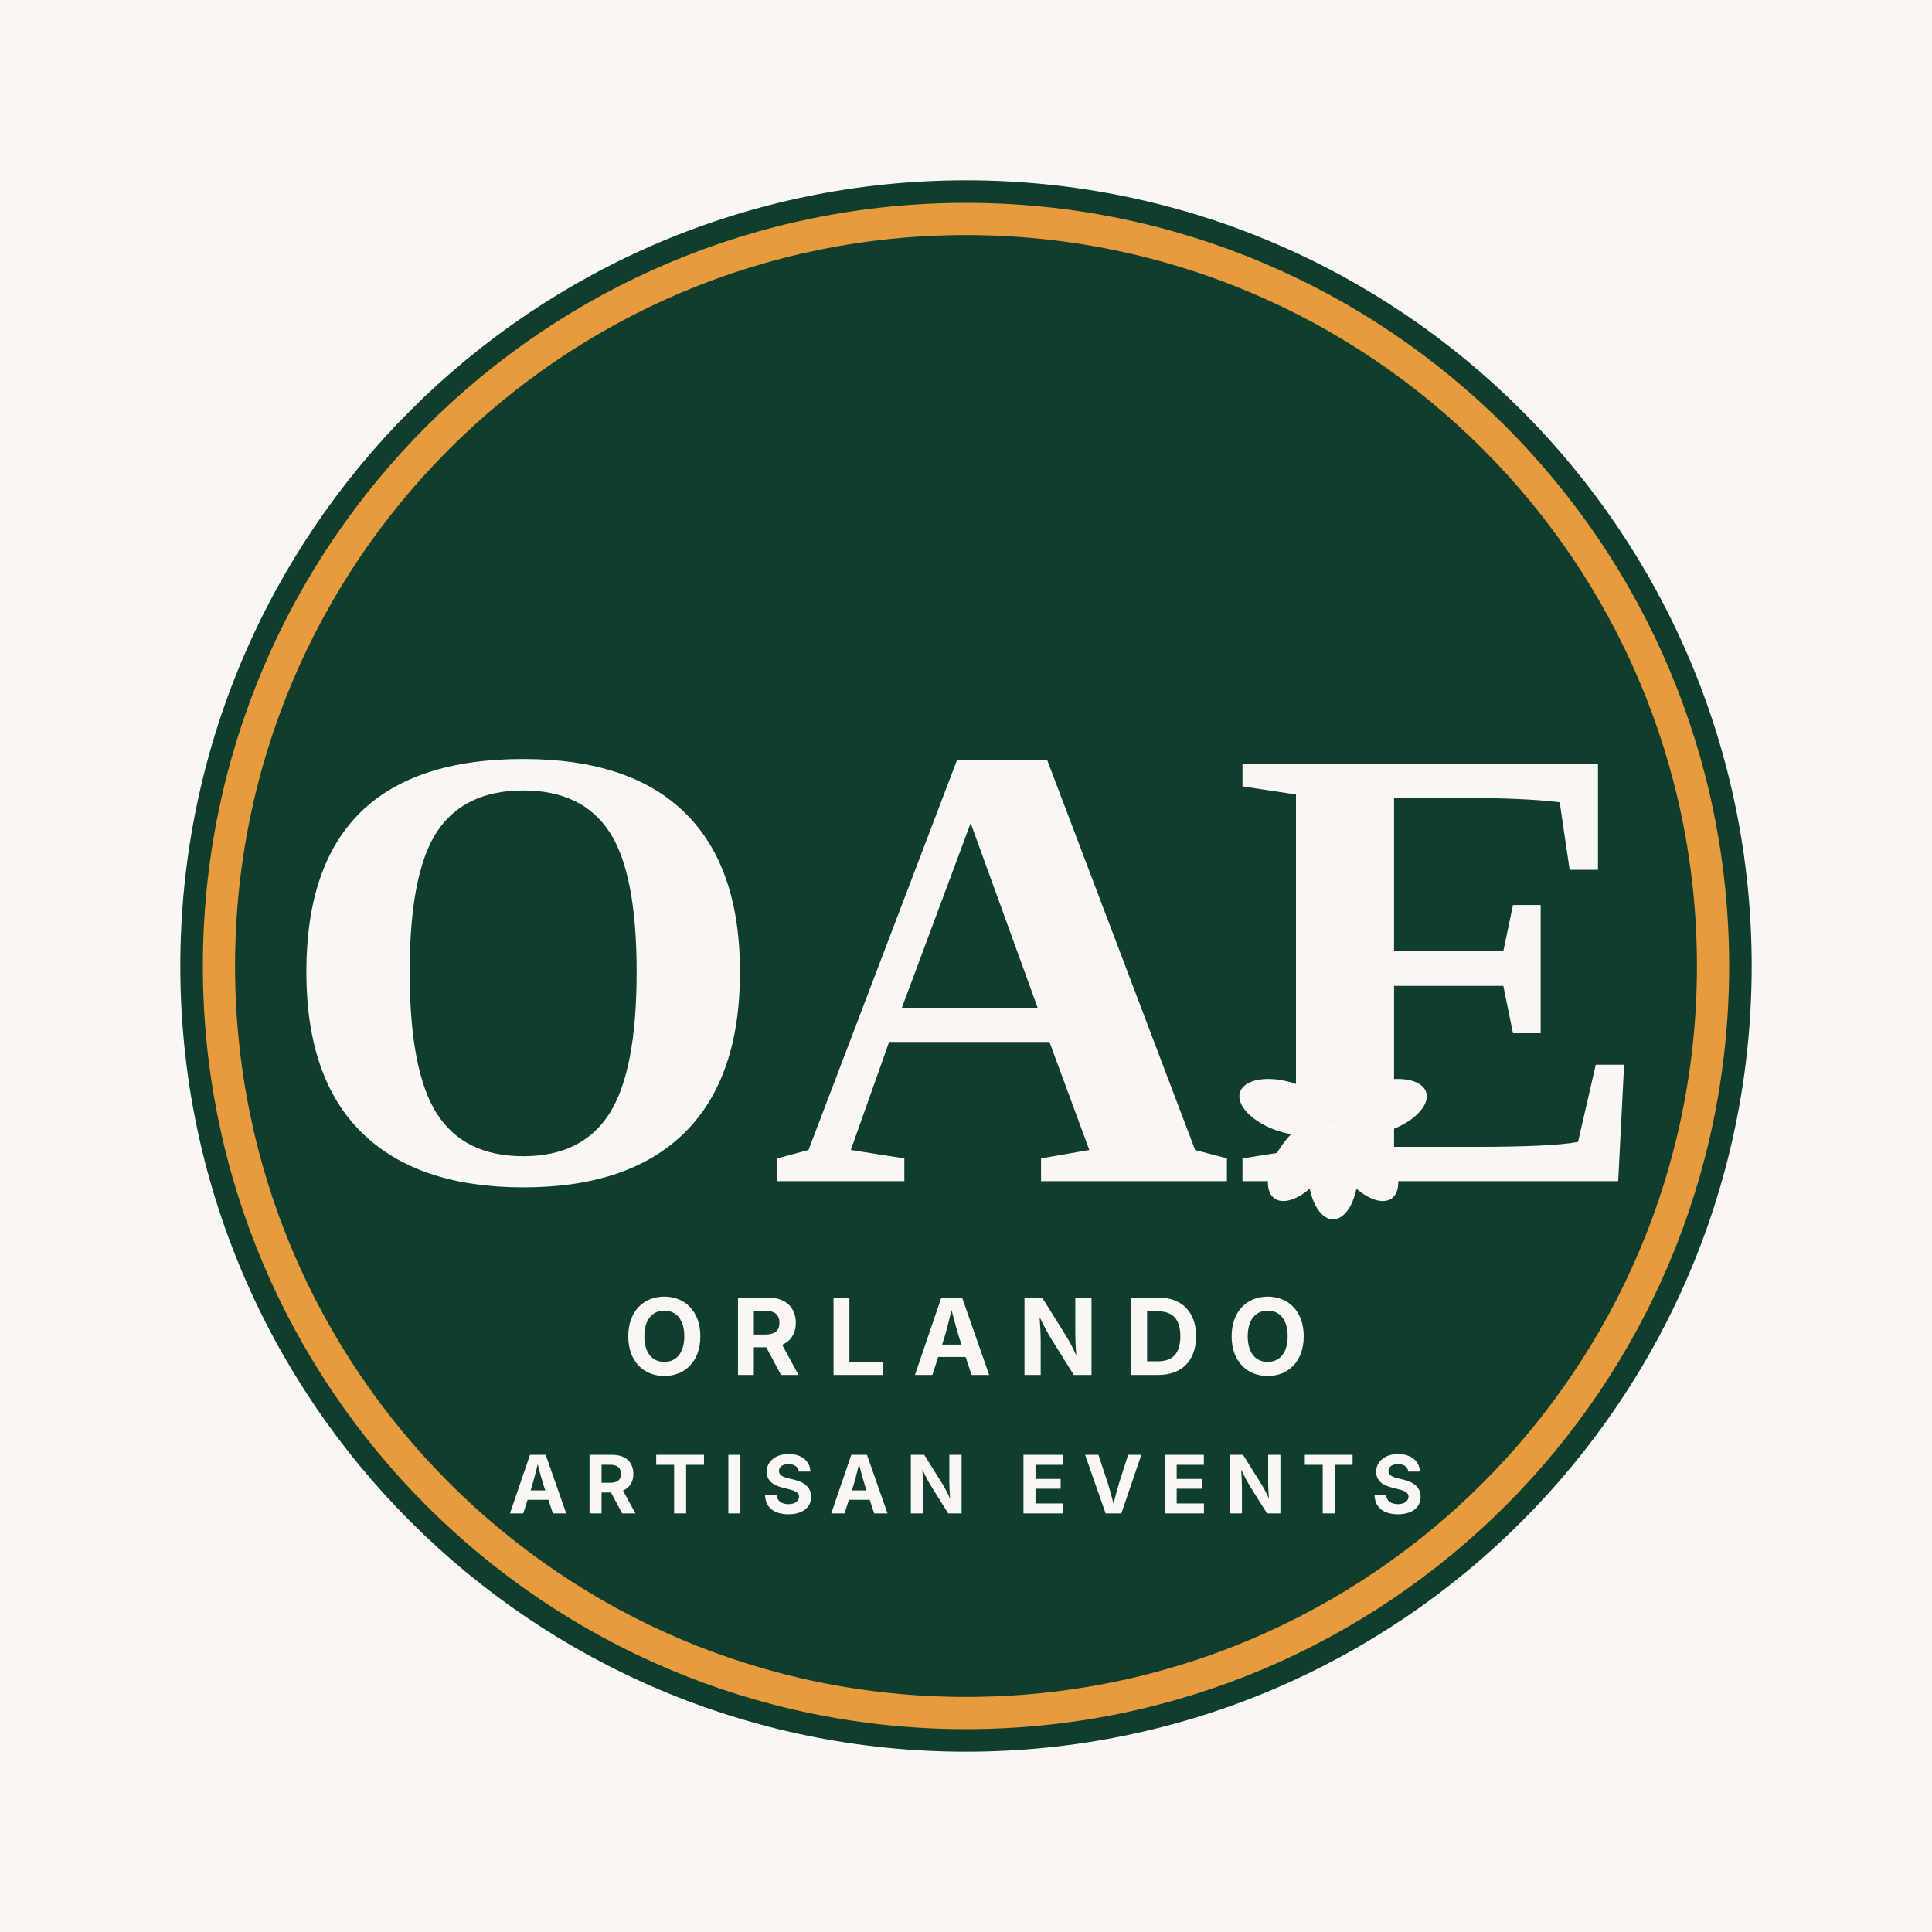
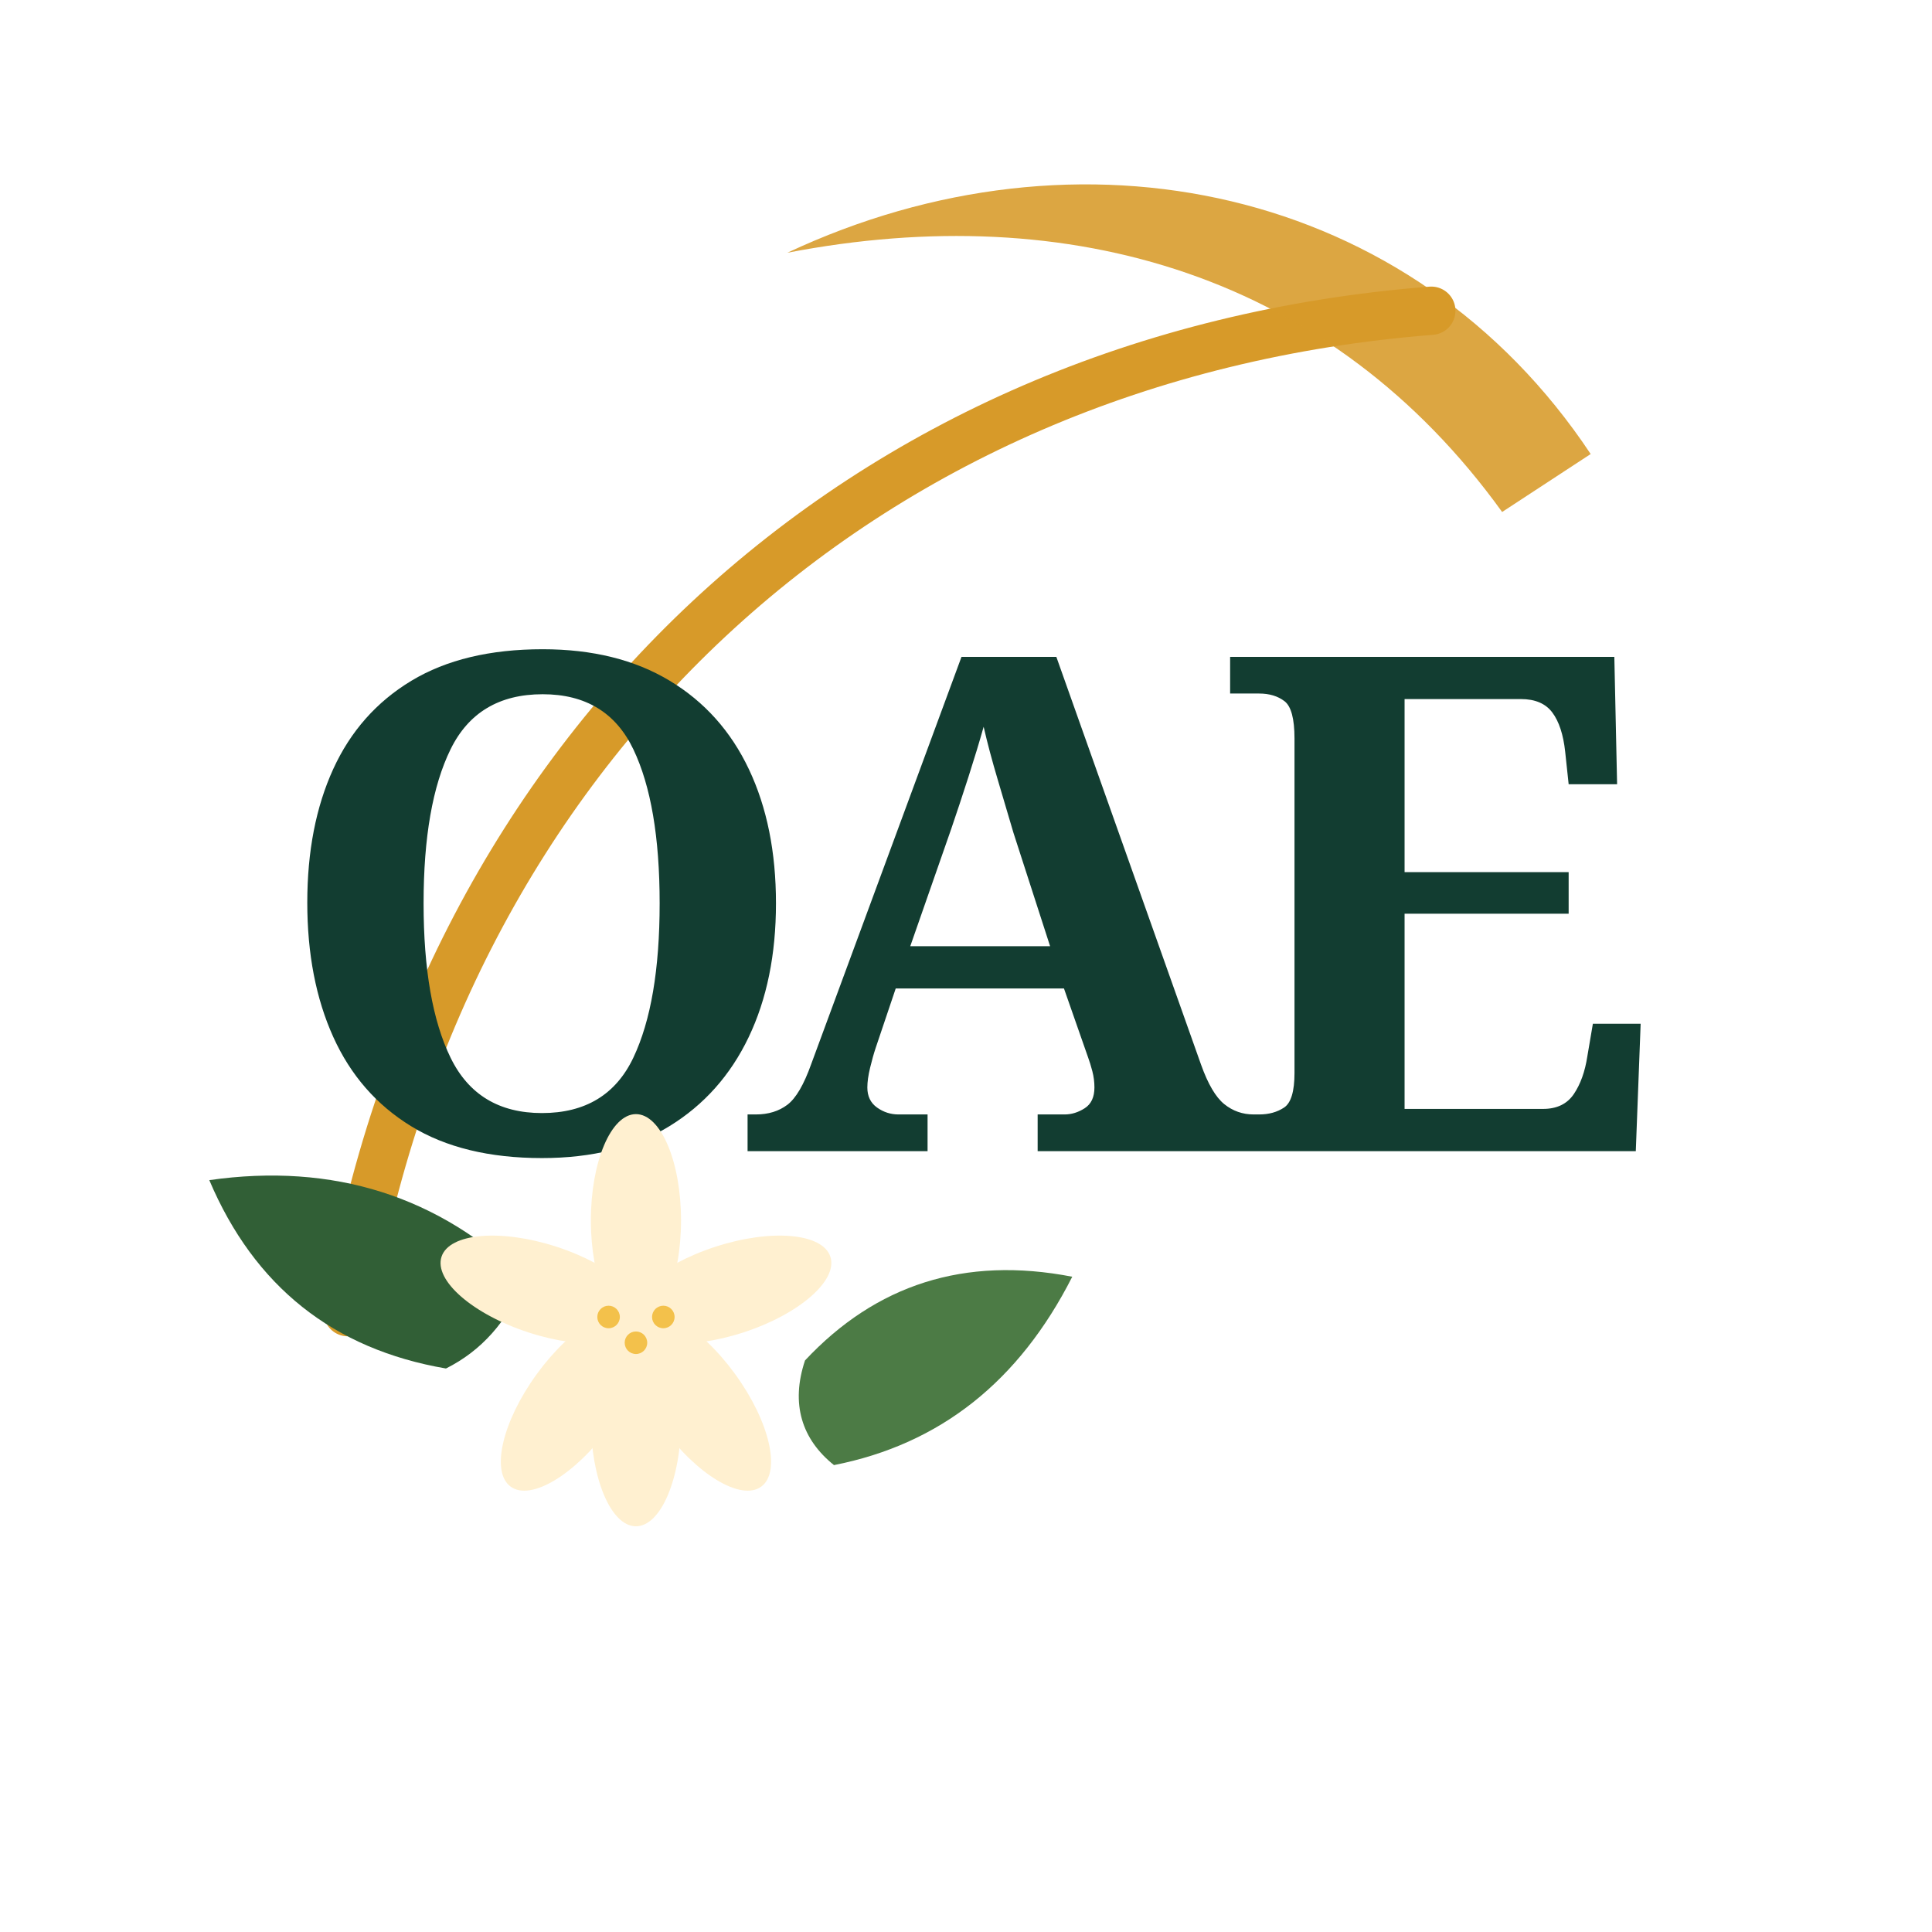
- <svg xmlns="http://www.w3.org/2000/svg" viewBox="0 0 600 600" role="img" aria-labelledby="title desc">
-   <rect width="600" height="600" fill="#FAF7F2" />
-   <circle cx="300" cy="300" r="244" fill="#0F3D2E" />
-   <circle cx="300" cy="300" r="232" fill="none" stroke="#E89B3C" stroke-width="10" />
-   <text x="300" y="300" text-anchor="middle" dominant-baseline="central" font-family="Georgia, 'Times New Roman', serif" font-size="198" font-weight="600" fill="#FAF7F2">OAE</text>
-   <text x="300" y="427" text-anchor="middle" font-family="Inter, Arial, sans-serif" font-size="33" font-weight="700" letter-spacing="8" fill="#FAF7F2">ORLANDO</text>
-   <text x="300" y="470" text-anchor="middle" font-family="Inter, Arial, sans-serif" font-size="25" font-weight="700" letter-spacing="5" fill="#FAF7F2">ARTISAN EVENTS</text>
-   <g transform="translate(414 348) scale(.52)">
-     <circle cx="0" cy="0" r="10" fill="#E89B3C" />
-     <ellipse cx="0" cy="-30" rx="15" ry="29" fill="#FAF7F2" />
-     <ellipse cx="0" cy="30" rx="15" ry="29" fill="#FAF7F2" />
-     <ellipse cx="-28" cy="-8" rx="15" ry="29" fill="#FAF7F2" transform="rotate(-72 -28 -8)" />
-     <ellipse cx="28" cy="-8" rx="15" ry="29" fill="#FAF7F2" transform="rotate(72 28 -8)" />
-     <ellipse cx="-18" cy="23" rx="15" ry="29" fill="#FAF7F2" transform="rotate(36 -18 23)" />
-     <ellipse cx="18" cy="23" rx="15" ry="29" fill="#FAF7F2" transform="rotate(-36 18 23)" />
+ <svg xmlns="http://www.w3.org/2000/svg" viewBox="0 0 1200 1200" role="img" aria-labelledby="title desc">
+   <defs>
+     <style>
+       .forest{fill:#123d31}.gold{fill:#d79a29}.leaf{fill:#315f36}.leaf2{fill:#4c7b45}.petal{fill:#fff0d0}.serif{font-family:"Noto Serif",Georgia,serif;font-weight:800;letter-spacing:-.08em}
+     </style>
+   </defs>
+   <path d="M216 815C274 468 532 221 889 193" fill="none" stroke="#d79a29" stroke-width="30" stroke-linecap="round" />
+   <path d="M988 282C877 115 670 72 489 157c176-34 338 14 444 161Z" class="gold" opacity=".88" />
+   <text x="600" y="715" text-anchor="middle" class="serif" font-size="430" fill="#123d31">OAE</text>
+   <g transform="translate(395 820)">
+     <path d="M-118 30c-70-12-119-51-147-117 77-11 143 10 196 62-11 26-27 44-49 55Z" class="leaf" />
+     <path d="M105 25c44-47 99-65 166-52-33 65-82 104-148 117-20-16-27-38-18-65Z" class="leaf2" />
+     <g>
+       <circle cx="0" cy="0" r="18" class="gold" />
+       <ellipse cx="0" cy="-62" rx="28" ry="66" class="petal" />
+       <ellipse cx="0" cy="62" rx="28" ry="66" class="petal" />
+       <ellipse cx="-58" cy="-19" rx="28" ry="66" class="petal" transform="rotate(-72 -58 -19)" />
+       <ellipse cx="58" cy="-19" rx="28" ry="66" class="petal" transform="rotate(72 58 -19)" />
+       <ellipse cx="-39" cy="50" rx="28" ry="66" class="petal" transform="rotate(36 -39 50)" />
+       <ellipse cx="39" cy="50" rx="28" ry="66" class="petal" transform="rotate(-36 39 50)" />
+       <circle cx="-17" cy="-2" r="7" fill="#f3c14b" />
+       <circle cx="17" cy="-2" r="7" fill="#f3c14b" />
+       <circle cx="0" cy="14" r="7" fill="#f3c14b" />
+     </g>
  </g>
</svg>
